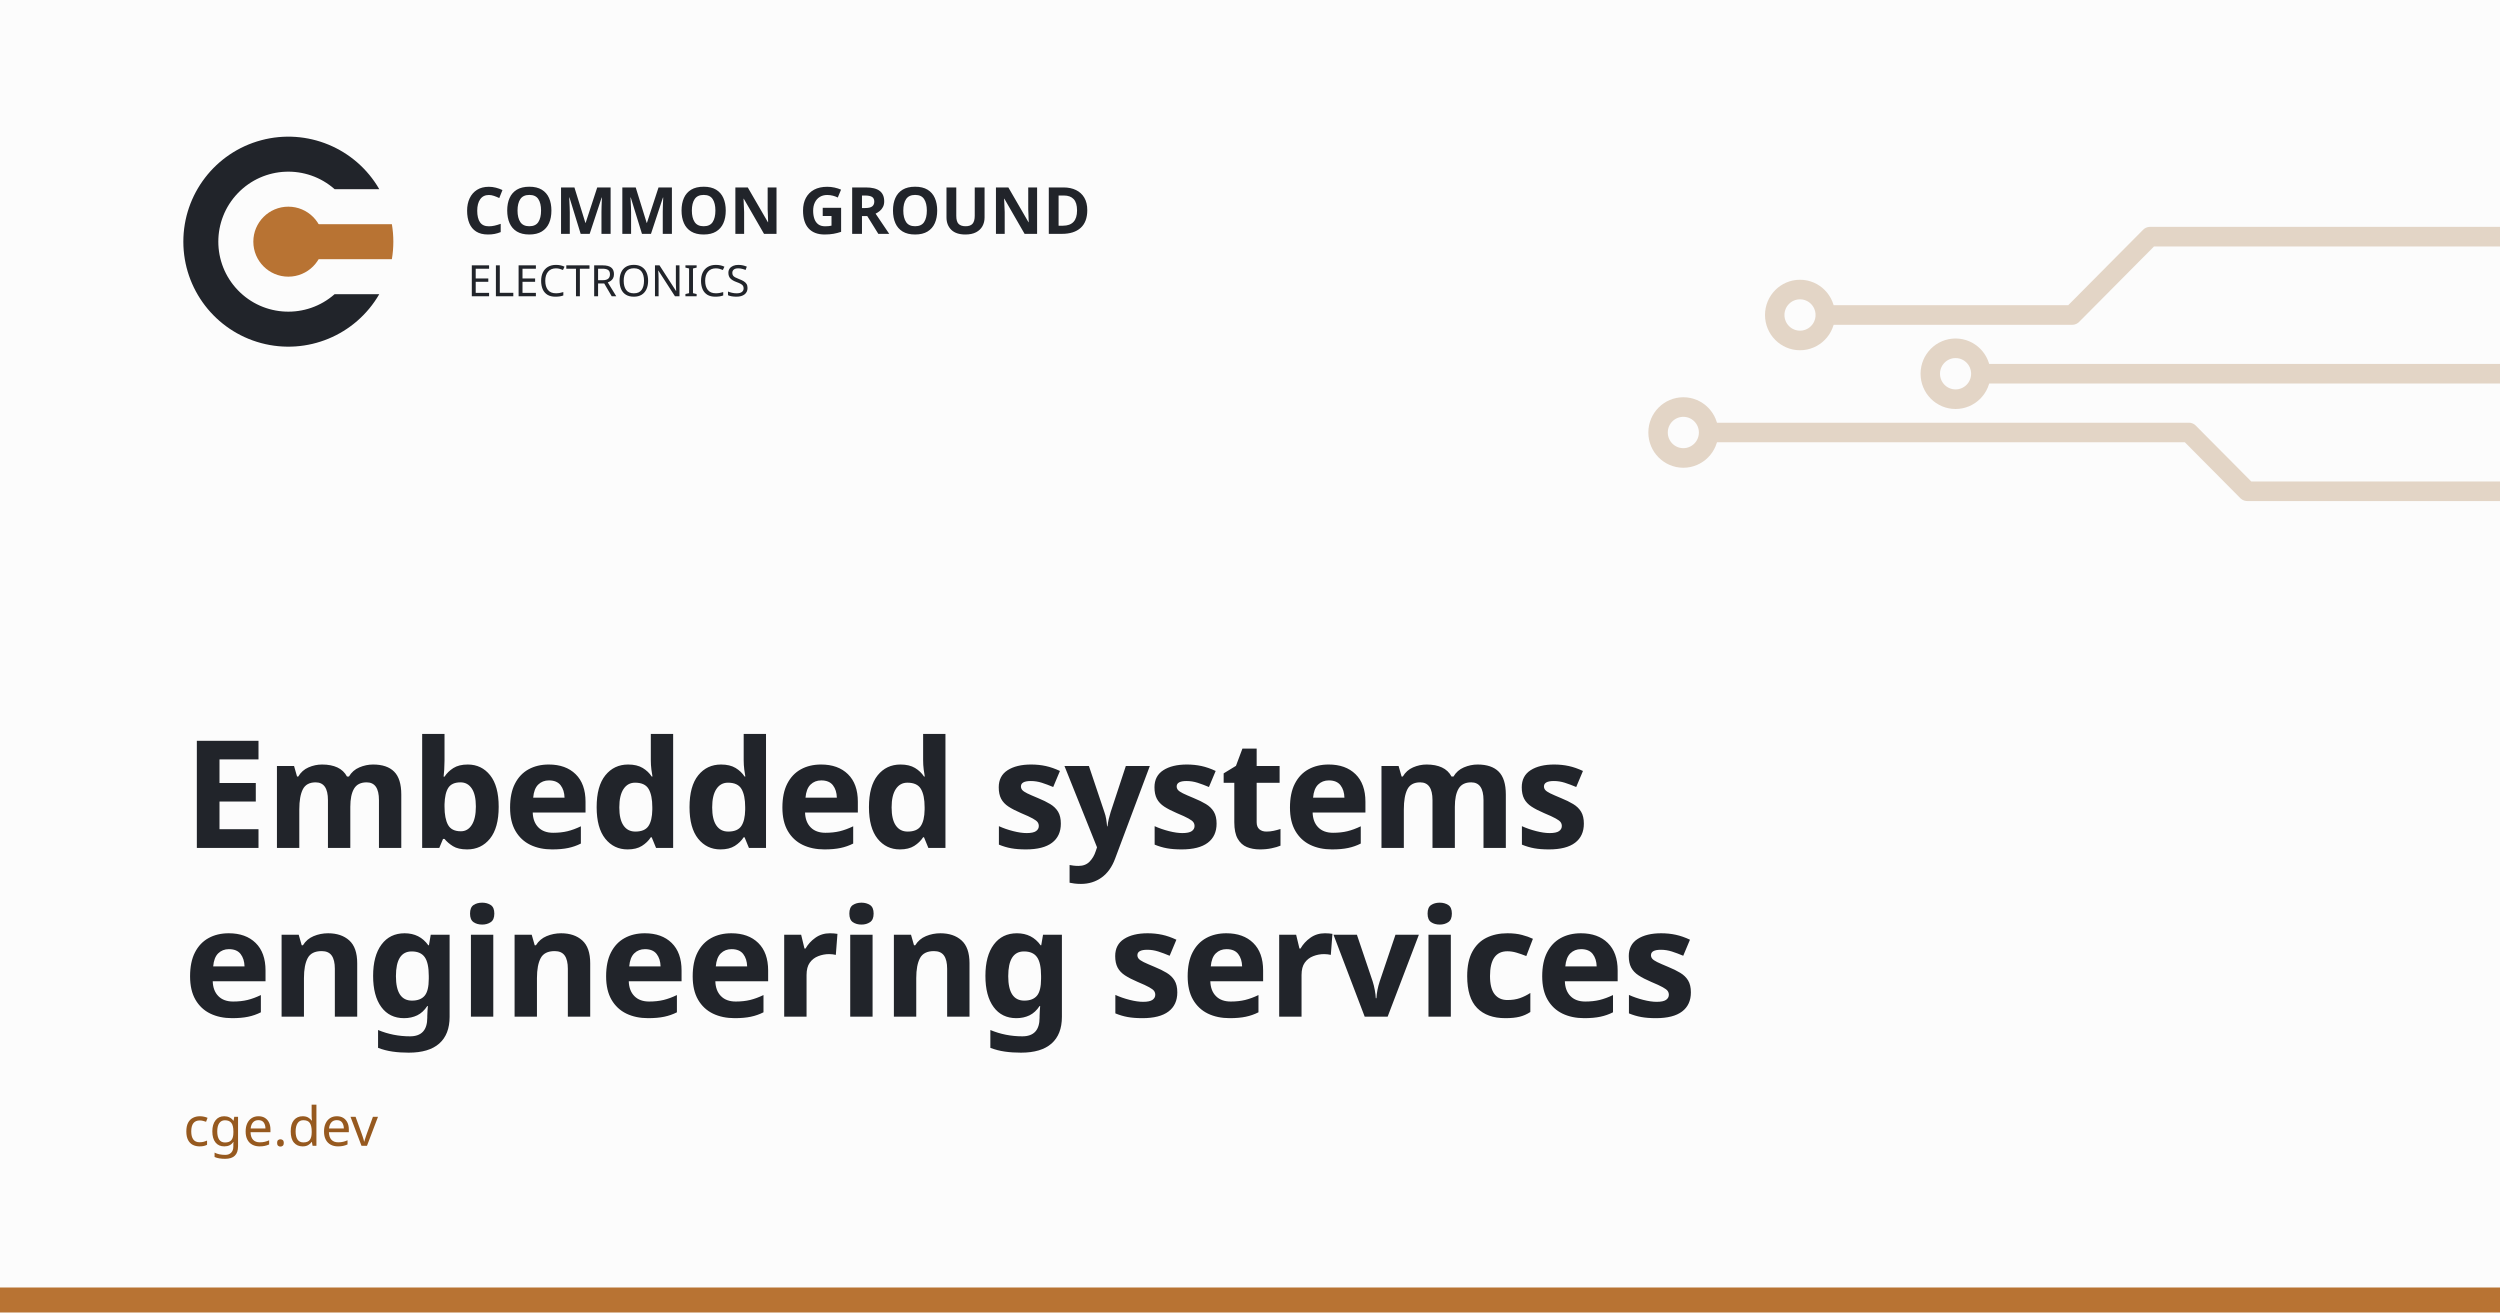
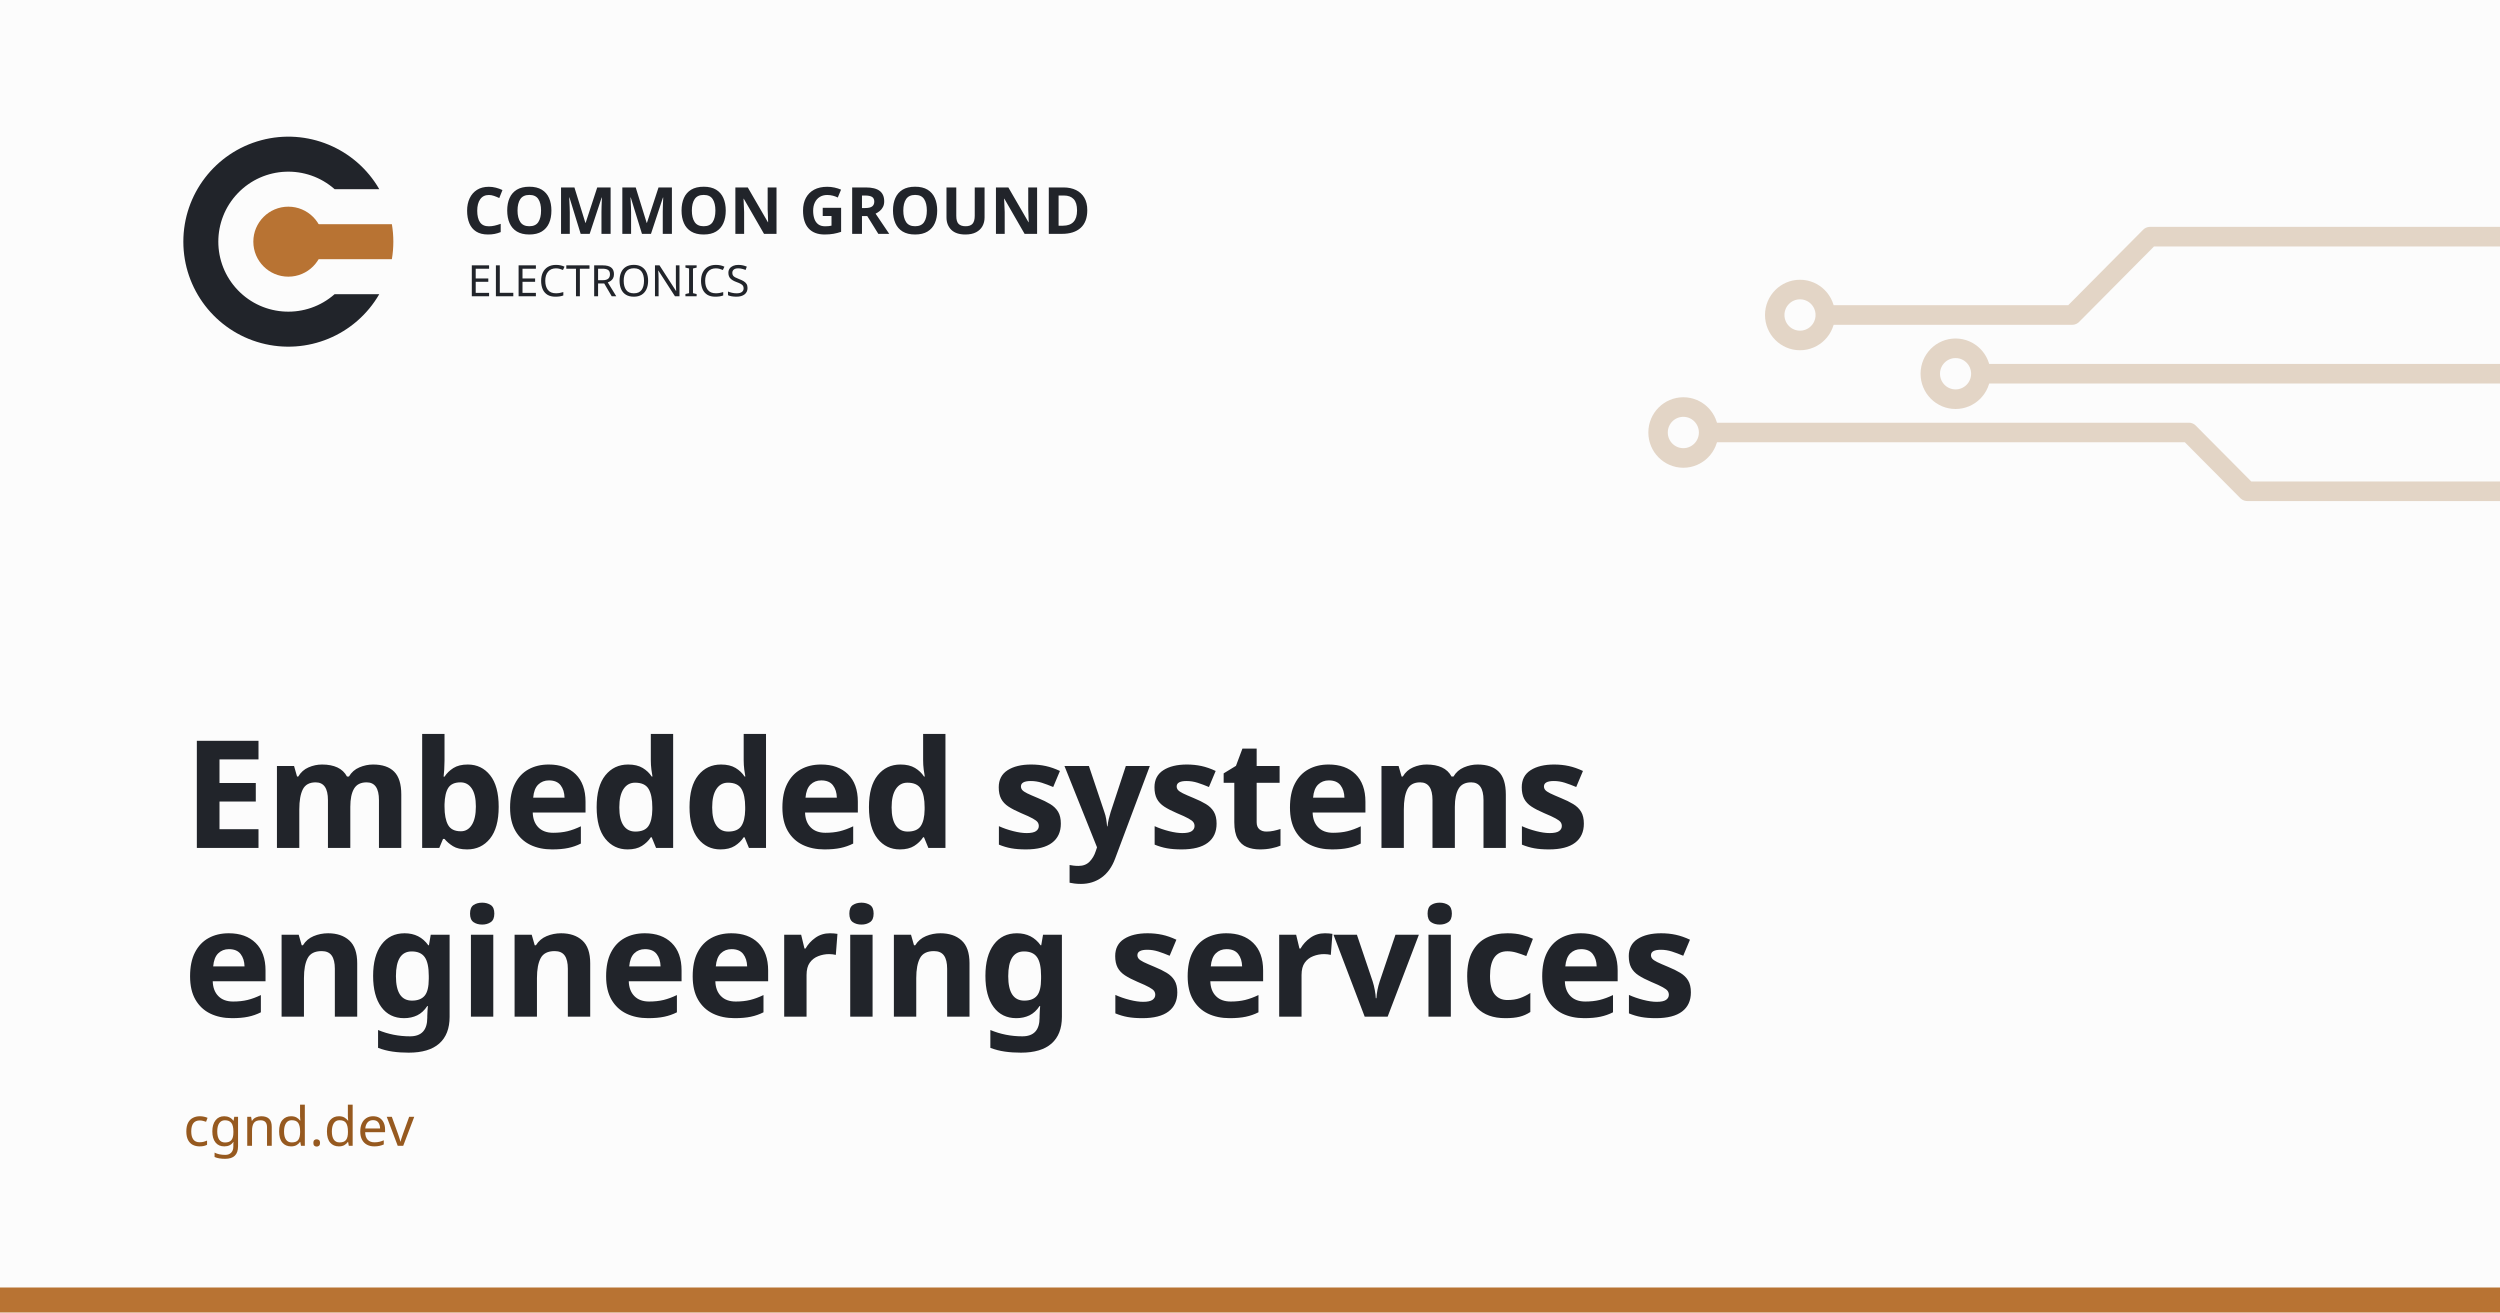
<svg xmlns="http://www.w3.org/2000/svg" viewBox="0 0 1200 630" width="1200" height="630" font-family="Archivo">
  <rect width="1200" height="630" fill="#FCFCFC" />
  <g transform="translate(1200 76) scale(-0.93333 0.94)" stroke="#E3D5C6" fill="none" stroke-width="10">
    <g stroke-linejoin="round" stroke-linecap="round">
      <path d="M 0 40 H 180 L 220 80 H 344" />
      <path d="M 0 110 H 264" />
      <path d="M 0 170 H 130 L 160 140 H 404" />
    </g>
    <circle cx="360" cy="80" r="13" />
    <circle cx="280" cy="110" r="13" />
    <circle cx="420" cy="140" r="13" />
  </g>
  <g transform="translate(54.4 32) scale(1.4)">
    <path d="M 91.18 42 A 36 36 0 1 0 91.18 78 L 75.87 78 A 24 24 0 1 1 75.87 42 Z" fill="#21242A" />
    <path d="M 60 54 L 95.5 54 A 36 36 0 0 1 95.5 66 L 60 66 Z" fill="#B87333" />
    <path d="M 72 60 A 12 12 0 1 0 48 60 A 12 12 0 1 0 72 60 Z" fill="#B87333" />
  </g>
  <text x="222.4" y="112.25" font-size="31.2" font-weight="800" fill="#21242A" textLength="302.49" lengthAdjust="spacing">COMMON GROUND</text>
  <text x="224.45" y="142.21" font-size="20.8" font-weight="500" fill="#21242A" textLength="228.99" lengthAdjust="spacing">ELECTRONICS</text>
  <text x="88" y="407" font-size="72" font-weight="800" letter-spacing="-1" fill="#21242A">Embedded systems</text>
  <text x="88" y="488" font-size="72" font-weight="800" letter-spacing="-1" fill="#21242A">engineering services</text>
-   <text x="88" y="550" font-family="Monaspace Neon" font-size="26" fill="#96591F">cge.dev</text>
+   <text x="88" y="550" font-family="Monaspace Neon" font-size="26" fill="#96591F">cgnd.dev</text>
  <rect y="618" width="1200" height="12" fill="#B87333" />
</svg>
